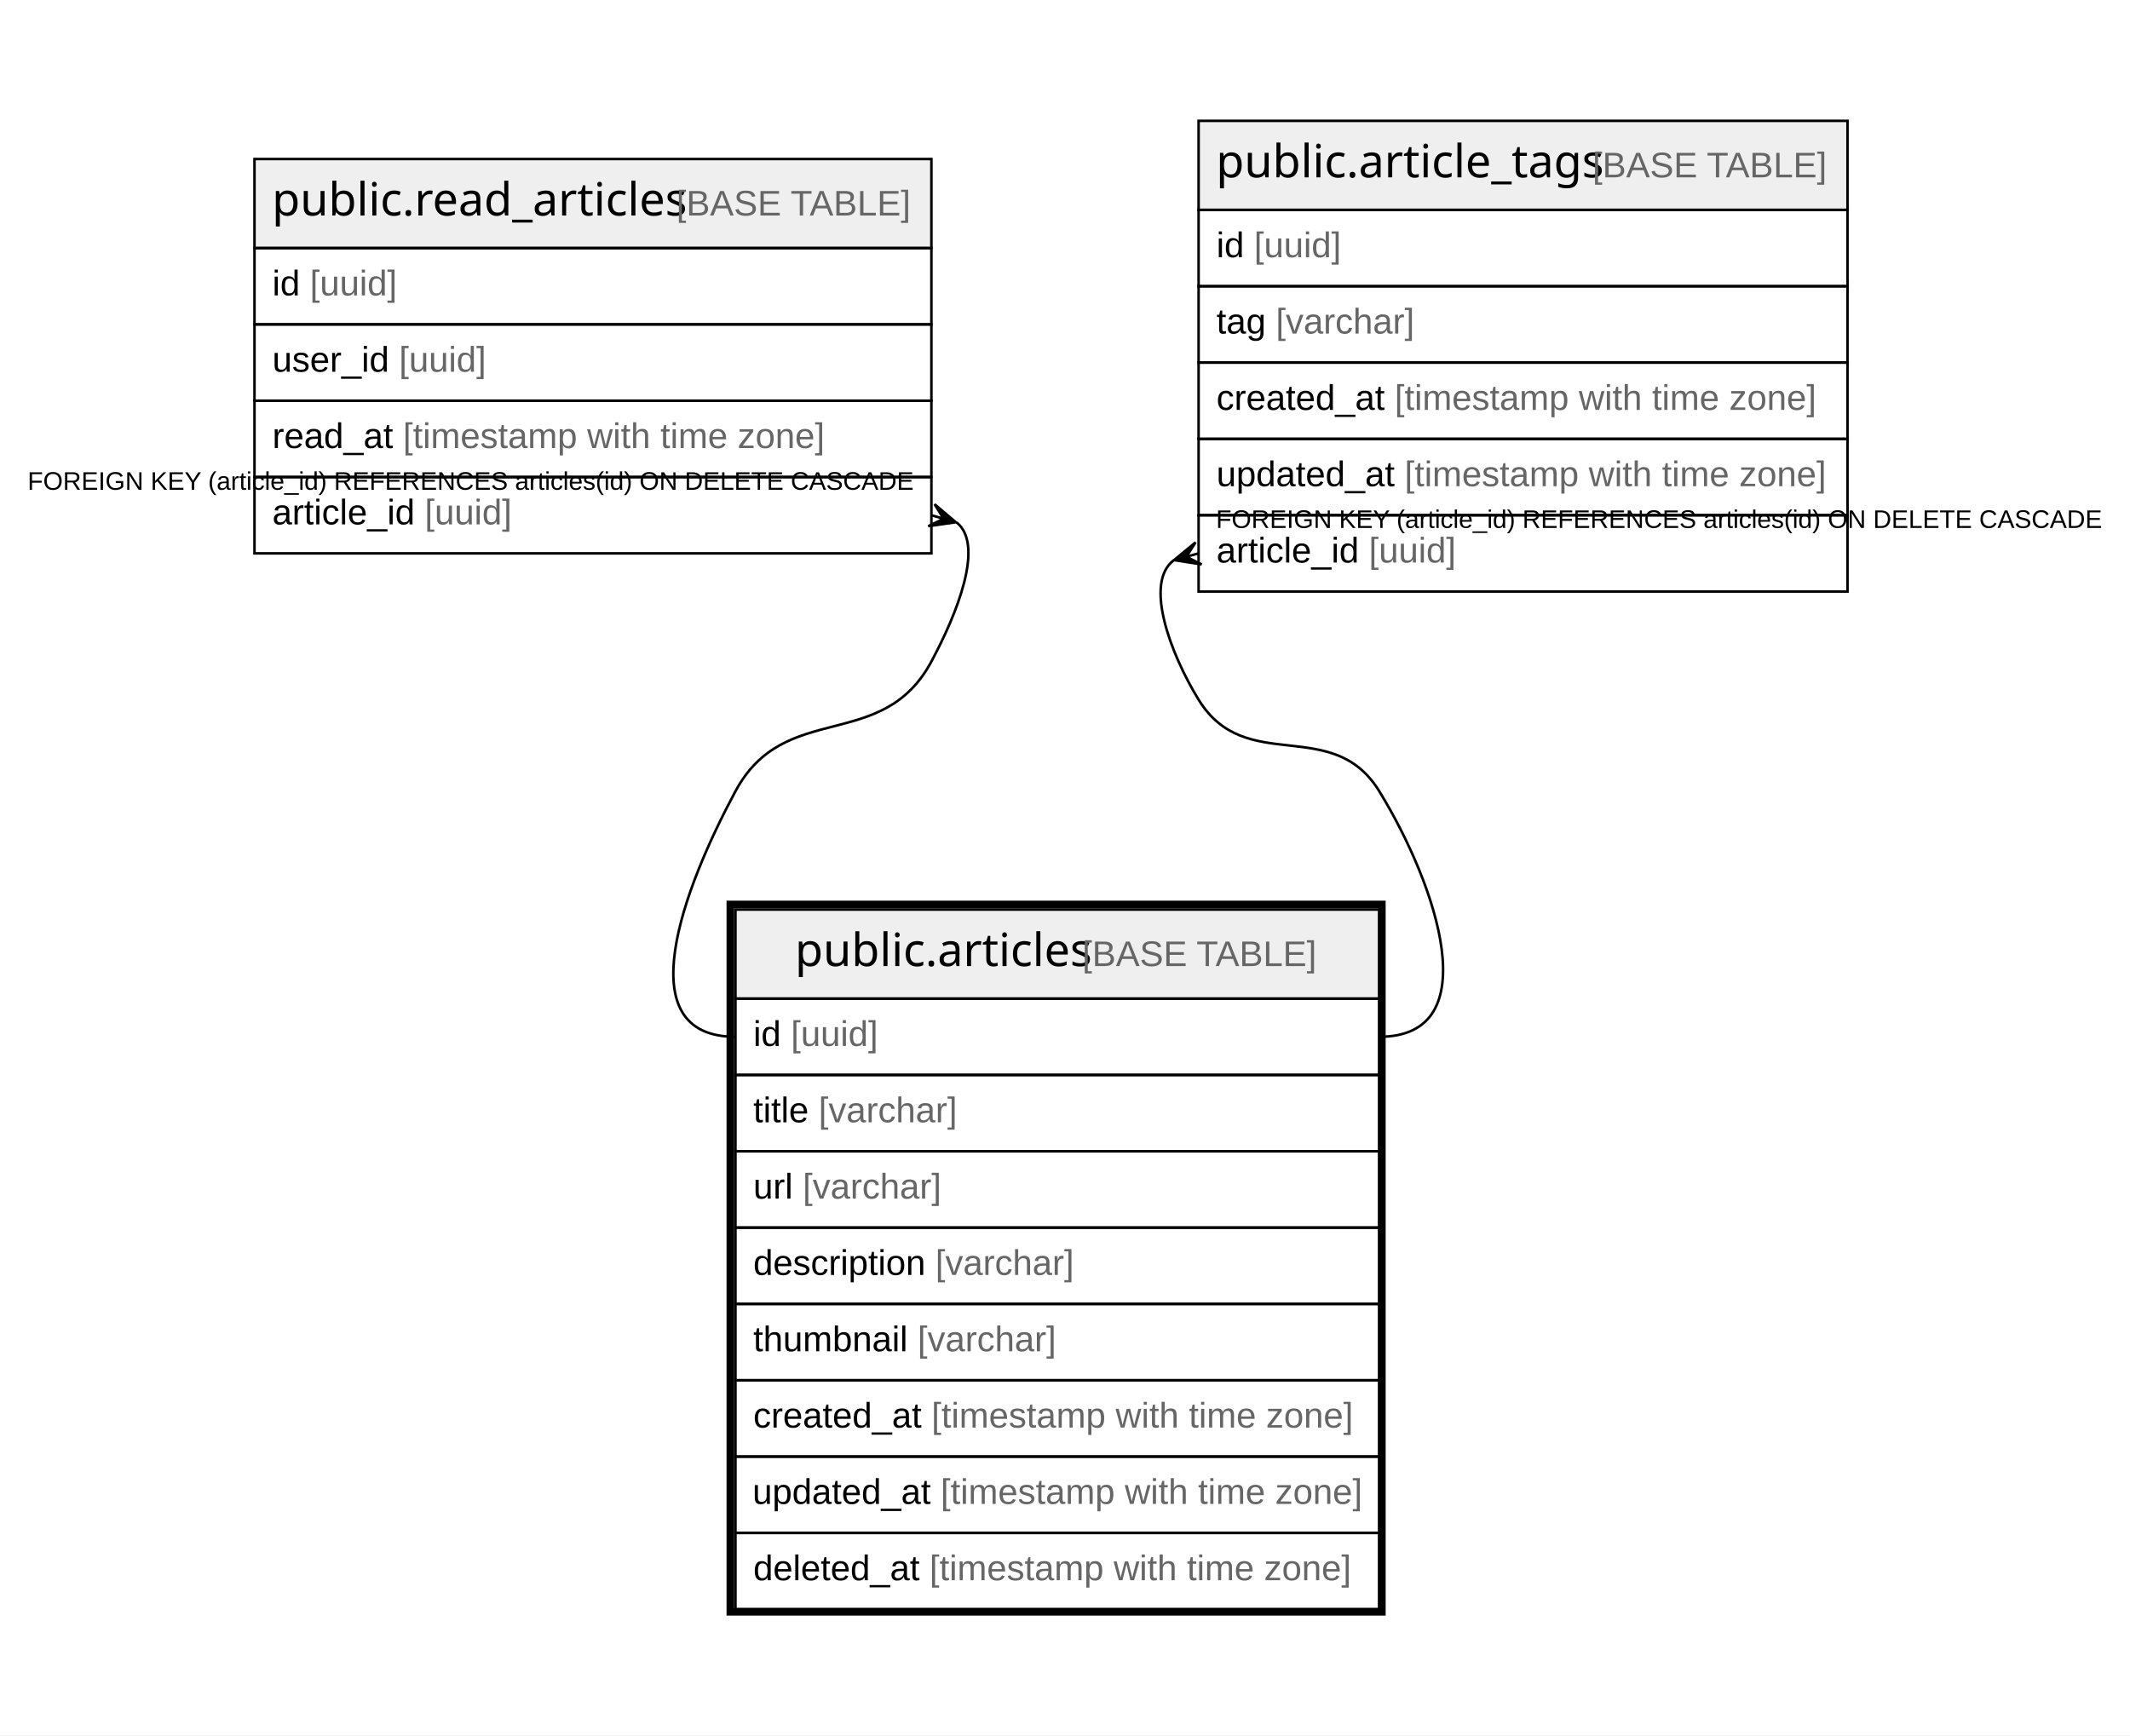
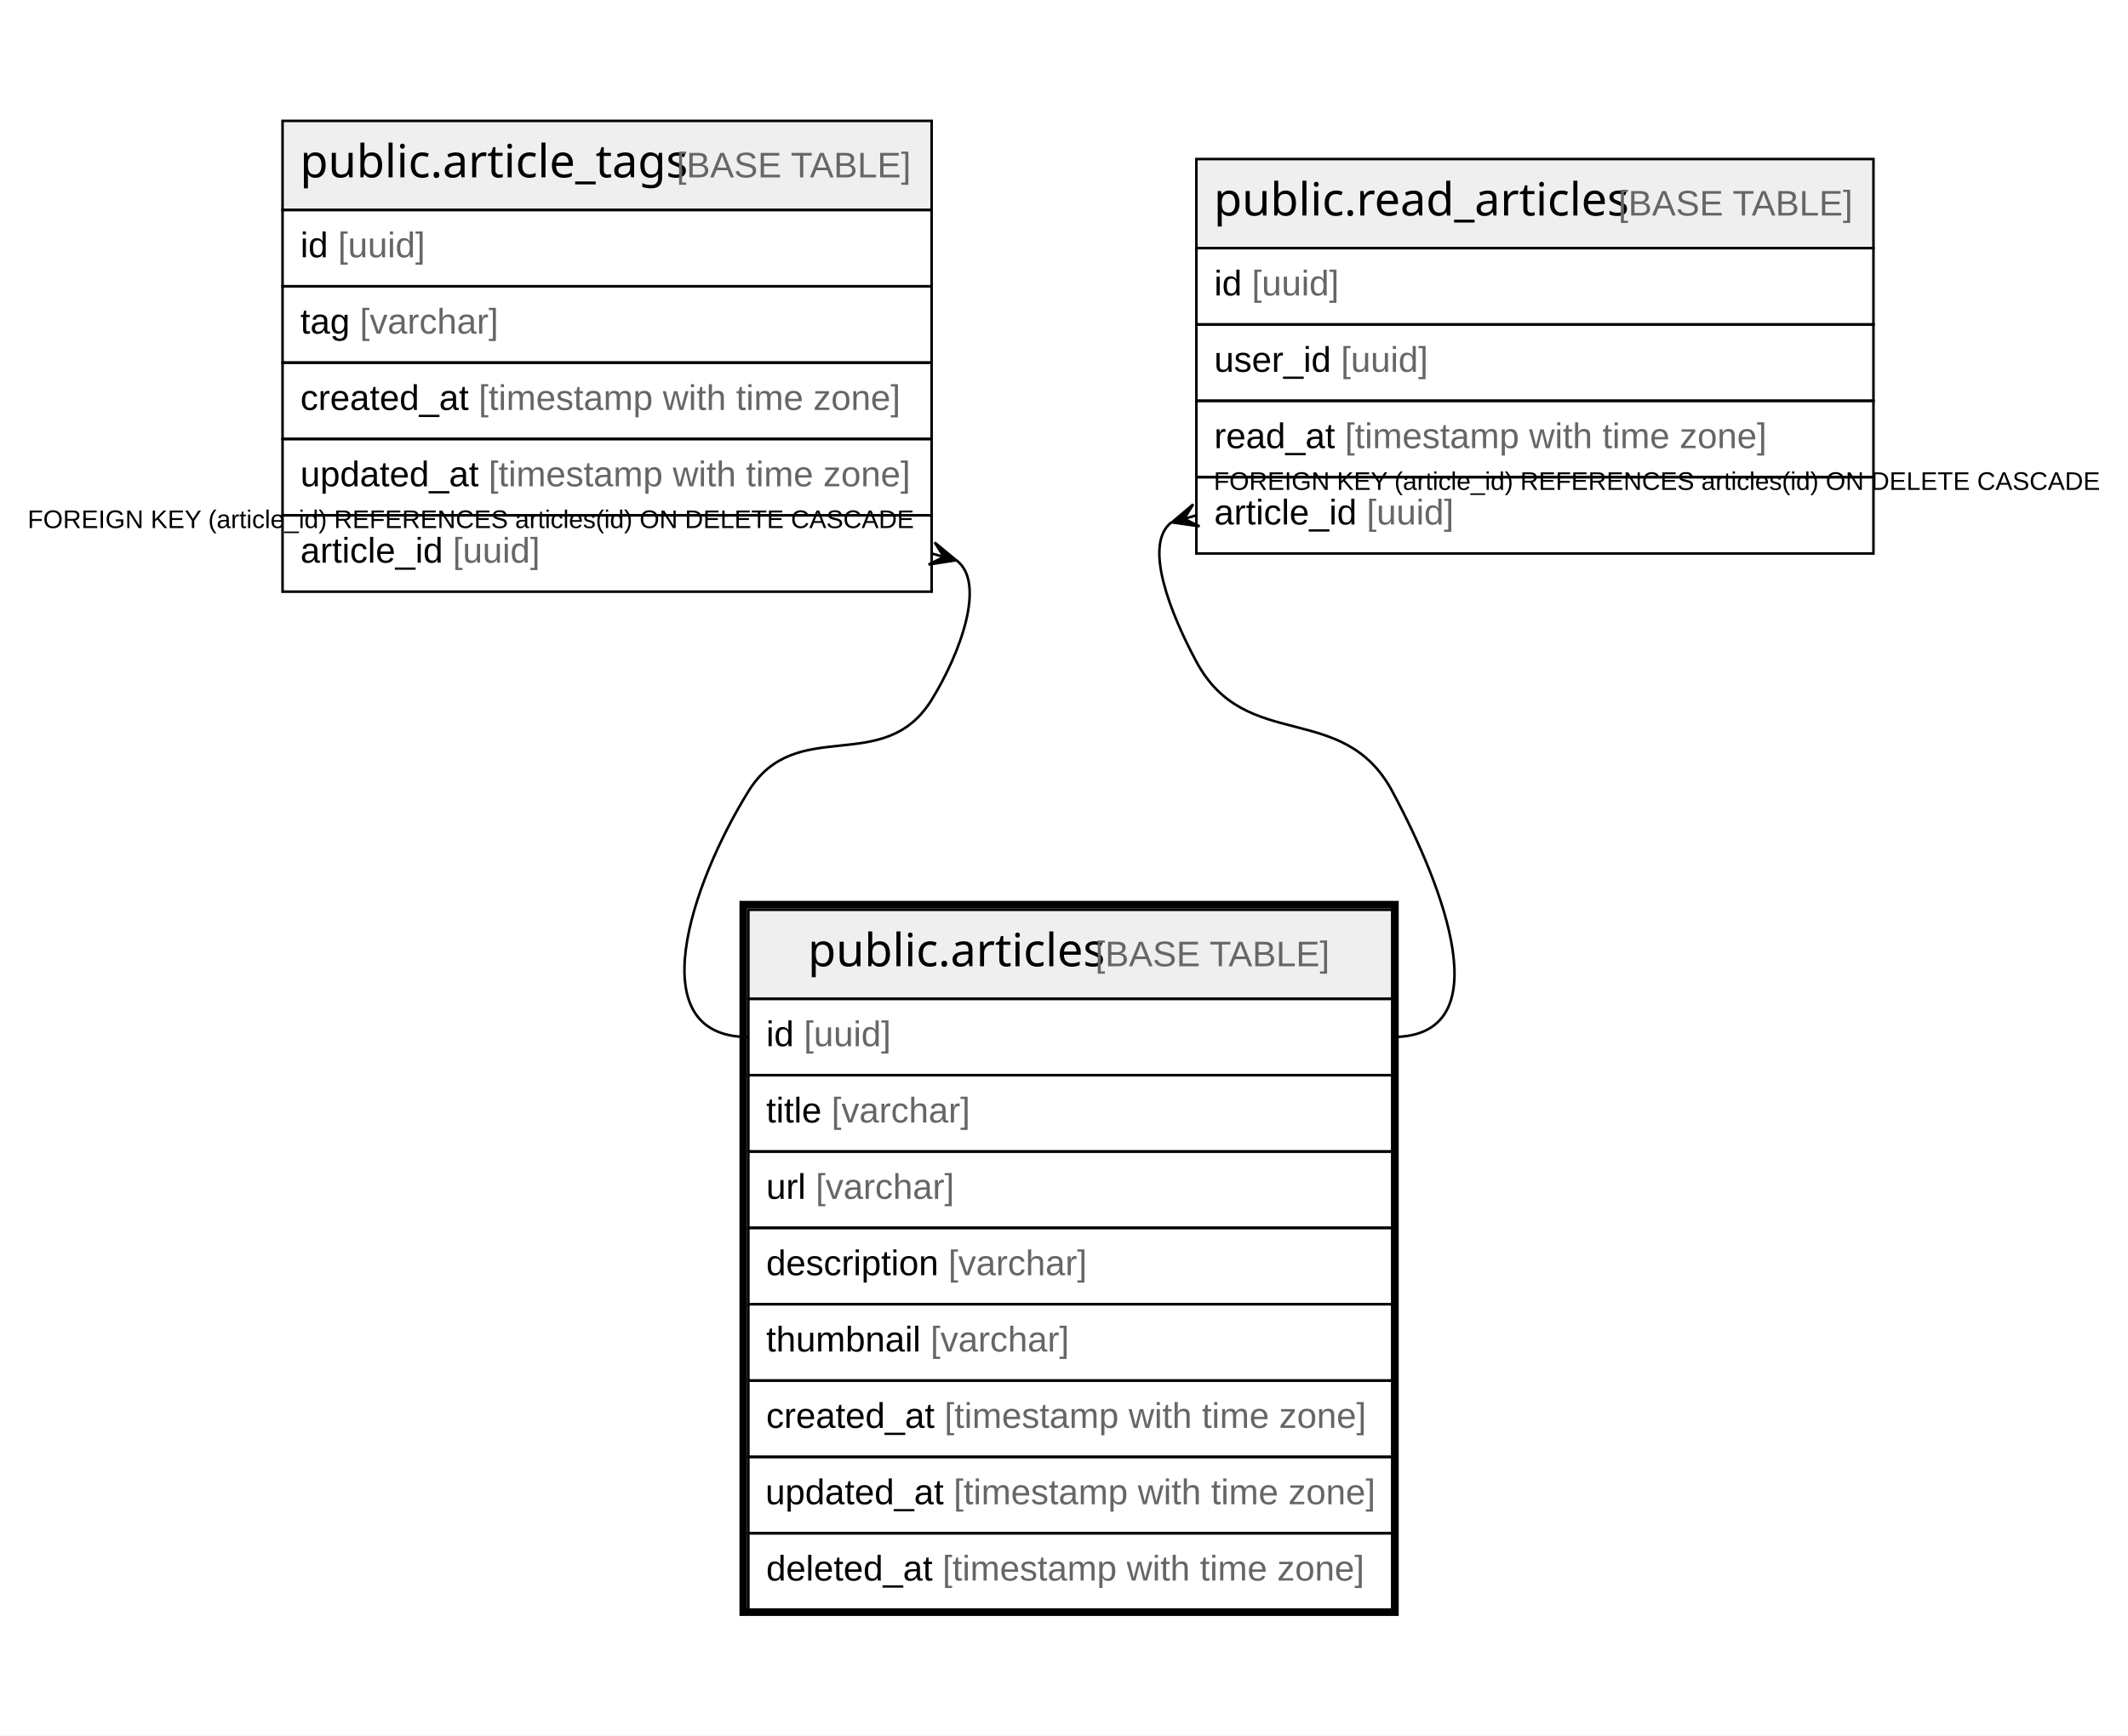
- <svg xmlns="http://www.w3.org/2000/svg" width="837pt" height="682pt" viewBox="0.00 0.00 837.00 682.00">
+ <svg xmlns="http://www.w3.org/2000/svg" width="836pt" height="682pt" viewBox="0.00 0.00 836.00 682.00">
  <g id="graph0" class="graph" transform="scale(1 1) rotate(0) translate(4 678)">
-     <polygon fill="#ffffff" stroke="transparent" points="-4,4 -4,-678 833,-678 833,4 -4,4" />
+     <polygon fill="#ffffff" stroke="transparent" points="-4,4 -4,-678 832,-678 832,4 -4,4" />
    <g id="node1" class="node">
-       <polygon fill="#efefef" stroke="transparent" points="285,-285.5 285,-320.5 538,-320.5 538,-285.5 285,-285.5" />
-       <polygon fill="none" stroke="#000000" points="285,-285.5 285,-320.5 538,-320.5 538,-285.5 285,-285.5" />
-       <text text-anchor="start" x="308.371" y="-298.3" font-family="Arial Bold" font-size="18.00" fill="#000000">public.articles</text>
-       <text text-anchor="start" x="417.375" y="-298.3" font-family="Arial" font-size="14.00" fill="#000000"> </text>
-       <text text-anchor="start" x="421.266" y="-298.3" font-family="Arial" font-size="14.00" fill="#666666">[BASE TABLE]</text>
-       <polygon fill="none" stroke="#000000" points="285,-255.5 285,-285.5 538,-285.5 538,-255.5 285,-255.5" />
-       <text text-anchor="start" x="292" y="-266.9" font-family="Arial" font-size="14.00" fill="#000000">id </text>
-       <text text-anchor="start" x="306.78" y="-266.9" font-family="Arial" font-size="14.00" fill="#666666">[uuid]</text>
-       <polygon fill="none" stroke="#000000" points="285,-225.5 285,-255.5 538,-255.5 538,-225.5 285,-225.5" />
-       <text text-anchor="start" x="292" y="-236.9" font-family="Arial" font-size="14.00" fill="#000000">title </text>
-       <text text-anchor="start" x="317.668" y="-236.9" font-family="Arial" font-size="14.00" fill="#666666">[varchar]</text>
-       <polygon fill="none" stroke="#000000" points="285,-195.5 285,-225.5 538,-225.5 538,-195.5 285,-195.5" />
-       <text text-anchor="start" x="292" y="-206.9" font-family="Arial" font-size="14.00" fill="#000000">url </text>
-       <text text-anchor="start" x="311.44" y="-206.9" font-family="Arial" font-size="14.00" fill="#666666">[varchar]</text>
-       <polygon fill="none" stroke="#000000" points="285,-165.5 285,-195.5 538,-195.5 538,-165.5 285,-165.5" />
-       <text text-anchor="start" x="292" y="-176.9" font-family="Arial" font-size="14.00" fill="#000000">description </text>
-       <text text-anchor="start" x="363.568" y="-176.9" font-family="Arial" font-size="14.00" fill="#666666">[varchar]</text>
-       <polygon fill="none" stroke="#000000" points="285,-135.5 285,-165.5 538,-165.5 538,-135.5 285,-135.5" />
-       <text text-anchor="start" x="292" y="-146.9" font-family="Arial" font-size="14.00" fill="#000000">thumbnail </text>
-       <text text-anchor="start" x="356.568" y="-146.9" font-family="Arial" font-size="14.00" fill="#666666">[varchar]</text>
-       <polygon fill="none" stroke="#000000" points="285,-105.5 285,-135.5 538,-135.5 538,-105.5 285,-105.5" />
-       <text text-anchor="start" x="292" y="-116.9" font-family="Arial" font-size="14.00" fill="#000000">created_at </text>
-       <text text-anchor="start" x="362.028" y="-116.9" font-family="Arial" font-size="14.00" fill="#666666">[timestamp with time zone]</text>
-       <polygon fill="none" stroke="#000000" points="285,-75.5 285,-105.5 538,-105.5 538,-75.5 285,-75.5" />
-       <text text-anchor="start" x="291.692" y="-86.9" font-family="Arial" font-size="14.00" fill="#000000">updated_at </text>
-       <text text-anchor="start" x="365.624" y="-86.9" font-family="Arial" font-size="14.00" fill="#666666">[timestamp with time zone]</text>
-       <polygon fill="none" stroke="#000000" points="285,-45.5 285,-75.5 538,-75.5 538,-45.5 285,-45.5" />
-       <text text-anchor="start" x="292" y="-56.9" font-family="Arial" font-size="14.00" fill="#000000">deleted_at </text>
-       <text text-anchor="start" x="361.257" y="-56.9" font-family="Arial" font-size="14.00" fill="#666666">[timestamp with time zone]</text>
-       <polygon fill="none" stroke="#000000" stroke-width="3" points="283,-44.5 283,-322.5 539,-322.5 539,-44.5 283,-44.5" />
+       <polygon fill="#efefef" stroke="transparent" points="290,-285.5 290,-320.5 543,-320.5 543,-285.5 290,-285.5" />
+       <polygon fill="none" stroke="#000000" points="290,-285.5 290,-320.5 543,-320.5 543,-285.5 290,-285.5" />
+       <text text-anchor="start" x="313.371" y="-298.3" font-family="Arial Bold" font-size="18.00" fill="#000000">public.articles</text>
+       <text text-anchor="start" x="422.375" y="-298.3" font-family="Arial" font-size="14.00" fill="#000000"> </text>
+       <text text-anchor="start" x="426.266" y="-298.3" font-family="Arial" font-size="14.00" fill="#666666">[BASE TABLE]</text>
+       <polygon fill="none" stroke="#000000" points="290,-255.5 290,-285.5 543,-285.5 543,-255.5 290,-255.5" />
+       <text text-anchor="start" x="297" y="-266.9" font-family="Arial" font-size="14.00" fill="#000000">id </text>
+       <text text-anchor="start" x="311.78" y="-266.9" font-family="Arial" font-size="14.00" fill="#666666">[uuid]</text>
+       <polygon fill="none" stroke="#000000" points="290,-225.5 290,-255.5 543,-255.5 543,-225.5 290,-225.5" />
+       <text text-anchor="start" x="297" y="-236.9" font-family="Arial" font-size="14.00" fill="#000000">title </text>
+       <text text-anchor="start" x="322.668" y="-236.9" font-family="Arial" font-size="14.00" fill="#666666">[varchar]</text>
+       <polygon fill="none" stroke="#000000" points="290,-195.5 290,-225.5 543,-225.5 543,-195.5 290,-195.5" />
+       <text text-anchor="start" x="297" y="-206.9" font-family="Arial" font-size="14.00" fill="#000000">url </text>
+       <text text-anchor="start" x="316.44" y="-206.9" font-family="Arial" font-size="14.00" fill="#666666">[varchar]</text>
+       <polygon fill="none" stroke="#000000" points="290,-165.5 290,-195.5 543,-195.5 543,-165.5 290,-165.5" />
+       <text text-anchor="start" x="297" y="-176.9" font-family="Arial" font-size="14.00" fill="#000000">description </text>
+       <text text-anchor="start" x="368.568" y="-176.9" font-family="Arial" font-size="14.00" fill="#666666">[varchar]</text>
+       <polygon fill="none" stroke="#000000" points="290,-135.5 290,-165.5 543,-165.5 543,-135.5 290,-135.5" />
+       <text text-anchor="start" x="297" y="-146.9" font-family="Arial" font-size="14.00" fill="#000000">thumbnail </text>
+       <text text-anchor="start" x="361.568" y="-146.9" font-family="Arial" font-size="14.00" fill="#666666">[varchar]</text>
+       <polygon fill="none" stroke="#000000" points="290,-105.5 290,-135.5 543,-135.5 543,-105.5 290,-105.5" />
+       <text text-anchor="start" x="297" y="-116.9" font-family="Arial" font-size="14.00" fill="#000000">created_at </text>
+       <text text-anchor="start" x="367.028" y="-116.9" font-family="Arial" font-size="14.00" fill="#666666">[timestamp with time zone]</text>
+       <polygon fill="none" stroke="#000000" points="290,-75.5 290,-105.5 543,-105.5 543,-75.5 290,-75.5" />
+       <text text-anchor="start" x="296.692" y="-86.9" font-family="Arial" font-size="14.00" fill="#000000">updated_at </text>
+       <text text-anchor="start" x="370.624" y="-86.9" font-family="Arial" font-size="14.00" fill="#666666">[timestamp with time zone]</text>
+       <polygon fill="none" stroke="#000000" points="290,-45.5 290,-75.5 543,-75.5 543,-45.5 290,-45.5" />
+       <text text-anchor="start" x="297" y="-56.9" font-family="Arial" font-size="14.00" fill="#000000">deleted_at </text>
+       <text text-anchor="start" x="366.257" y="-56.9" font-family="Arial" font-size="14.00" fill="#666666">[timestamp with time zone]</text>
+       <polygon fill="none" stroke="#000000" stroke-width="3" points="288,-44.5 288,-322.5 544,-322.5 544,-44.5 288,-44.5" />
    </g>
    <g id="node2" class="node">
-       <polygon fill="#efefef" stroke="transparent" points="96,-580.5 96,-615.5 362,-615.5 362,-580.5 96,-580.5" />
-       <polygon fill="none" stroke="#000000" points="96,-580.5 96,-615.5 362,-615.5 362,-580.5 96,-580.5" />
-       <text text-anchor="start" x="102.862" y="-593.3" font-family="Arial Bold" font-size="18.00" fill="#000000">public.read_articles</text>
-       <text text-anchor="start" x="257.884" y="-593.3" font-family="Arial" font-size="14.00" fill="#000000"> </text>
-       <text text-anchor="start" x="261.774" y="-593.3" font-family="Arial" font-size="14.00" fill="#666666">[BASE TABLE]</text>
-       <polygon fill="none" stroke="#000000" points="96,-550.5 96,-580.5 362,-580.5 362,-550.5 96,-550.5" />
-       <text text-anchor="start" x="103" y="-561.9" font-family="Arial" font-size="14.00" fill="#000000">id </text>
-       <text text-anchor="start" x="117.78" y="-561.9" font-family="Arial" font-size="14.00" fill="#666666">[uuid]</text>
-       <polygon fill="none" stroke="#000000" points="96,-520.5 96,-550.5 362,-550.5 362,-520.5 96,-520.5" />
-       <text text-anchor="start" x="103" y="-531.9" font-family="Arial" font-size="14.00" fill="#000000">user_id </text>
-       <text text-anchor="start" x="152.788" y="-531.9" font-family="Arial" font-size="14.00" fill="#666666">[uuid]</text>
-       <polygon fill="none" stroke="#000000" points="96,-490.5 96,-520.5 362,-520.5 362,-490.5 96,-490.5" />
-       <text text-anchor="start" x="103" y="-501.9" font-family="Arial" font-size="14.00" fill="#000000">read_at </text>
-       <text text-anchor="start" x="154.355" y="-501.9" font-family="Arial" font-size="14.00" fill="#666666">[timestamp with time zone]</text>
-       <polygon fill="none" stroke="#000000" points="96,-460.5 96,-490.5 362,-490.5 362,-460.5 96,-460.5" />
-       <text text-anchor="start" x="103" y="-471.9" font-family="Arial" font-size="14.00" fill="#000000">article_id </text>
-       <text text-anchor="start" x="162.892" y="-471.9" font-family="Arial" font-size="14.00" fill="#666666">[uuid]</text>
+       <polygon fill="#efefef" stroke="transparent" points="107,-595.5 107,-630.5 362,-630.5 362,-595.5 107,-595.5" />
+       <polygon fill="none" stroke="#000000" points="107,-595.5 107,-630.5 362,-630.5 362,-595.5 107,-595.5" />
+       <text text-anchor="start" x="113.861" y="-608.3" font-family="Arial Bold" font-size="18.00" fill="#000000">public.article_tags</text>
+       <text text-anchor="start" x="257.886" y="-608.3" font-family="Arial" font-size="14.00" fill="#000000"> </text>
+       <text text-anchor="start" x="261.776" y="-608.3" font-family="Arial" font-size="14.00" fill="#666666">[BASE TABLE]</text>
+       <polygon fill="none" stroke="#000000" points="107,-565.5 107,-595.5 362,-595.5 362,-565.5 107,-565.5" />
+       <text text-anchor="start" x="114" y="-576.9" font-family="Arial" font-size="14.00" fill="#000000">id </text>
+       <text text-anchor="start" x="128.78" y="-576.9" font-family="Arial" font-size="14.00" fill="#666666">[uuid]</text>
+       <polygon fill="none" stroke="#000000" points="107,-535.5 107,-565.5 362,-565.5 362,-535.5 107,-535.5" />
+       <text text-anchor="start" x="114" y="-546.9" font-family="Arial" font-size="14.00" fill="#000000">tag </text>
+       <text text-anchor="start" x="137.346" y="-546.9" font-family="Arial" font-size="14.00" fill="#666666">[varchar]</text>
+       <polygon fill="none" stroke="#000000" points="107,-505.5 107,-535.5 362,-535.5 362,-505.5 107,-505.5" />
+       <text text-anchor="start" x="114" y="-516.9" font-family="Arial" font-size="14.00" fill="#000000">created_at </text>
+       <text text-anchor="start" x="184.028" y="-516.9" font-family="Arial" font-size="14.00" fill="#666666">[timestamp with time zone]</text>
+       <polygon fill="none" stroke="#000000" points="107,-475.5 107,-505.5 362,-505.5 362,-475.5 107,-475.5" />
+       <text text-anchor="start" x="114" y="-486.9" font-family="Arial" font-size="14.00" fill="#000000">updated_at </text>
+       <text text-anchor="start" x="187.933" y="-486.9" font-family="Arial" font-size="14.00" fill="#666666">[timestamp with time zone]</text>
+       <polygon fill="none" stroke="#000000" points="107,-445.5 107,-475.5 362,-475.5 362,-445.5 107,-445.5" />
+       <text text-anchor="start" x="114" y="-456.9" font-family="Arial" font-size="14.00" fill="#000000">article_id </text>
+       <text text-anchor="start" x="173.892" y="-456.9" font-family="Arial" font-size="14.00" fill="#666666">[uuid]</text>
    </g>
    <g id="edge1" class="edge">
-       <path fill="none" stroke="#000000" d="M371.924,-472.64C382.968,-463.842 372.014,-436.644 362,-418 342.577,-381.838 304.423,-403.162 285,-367 264.706,-329.216 242.111,-270.5 285,-270.5" />
-       <polygon fill="#000000" stroke="#000000" points="371.609,-472.731 360.754,-471.176 366.805,-474.116 362,-475.5 362,-475.5 362,-475.5 366.805,-474.116 363.246,-479.824 371.609,-472.731 371.609,-472.731" />
-       <text text-anchor="start" x="6.837" y="-485.5" font-family="Arial" font-size="10.00" fill="#000000">FOREIGN KEY (article_id) REFERENCES articles(id) ON DELETE CASCADE</text>
+       <path fill="none" stroke="#000000" d="M371.696,-457.832C383.543,-449.143 373.231,-421.172 362,-403 343.191,-372.566 308.809,-397.434 290,-367 267.452,-330.517 247.111,-270.5 290,-270.5" />
+       <polygon fill="#000000" stroke="#000000" points="371.642,-457.847 360.806,-456.161 366.821,-459.174 362,-460.5 362,-460.5 362,-460.5 366.821,-459.174 363.194,-464.839 371.642,-457.847 371.642,-457.847" />
+       <text text-anchor="start" x="6.837" y="-470.5" font-family="Arial" font-size="10.00" fill="#000000">FOREIGN KEY (article_id) REFERENCES articles(id) ON DELETE CASCADE</text>
    </g>
    <g id="node3" class="node">
-       <polygon fill="#efefef" stroke="transparent" points="467,-595.5 467,-630.5 722,-630.5 722,-595.5 467,-595.5" />
-       <polygon fill="none" stroke="#000000" points="467,-595.5 467,-630.5 722,-630.5 722,-595.5 467,-595.5" />
-       <text text-anchor="start" x="473.861" y="-608.3" font-family="Arial Bold" font-size="18.00" fill="#000000">public.article_tags</text>
-       <text text-anchor="start" x="617.886" y="-608.3" font-family="Arial" font-size="14.00" fill="#000000"> </text>
-       <text text-anchor="start" x="621.776" y="-608.3" font-family="Arial" font-size="14.00" fill="#666666">[BASE TABLE]</text>
-       <polygon fill="none" stroke="#000000" points="467,-565.5 467,-595.5 722,-595.5 722,-565.5 467,-565.5" />
-       <text text-anchor="start" x="474" y="-576.9" font-family="Arial" font-size="14.00" fill="#000000">id </text>
-       <text text-anchor="start" x="488.78" y="-576.9" font-family="Arial" font-size="14.00" fill="#666666">[uuid]</text>
-       <polygon fill="none" stroke="#000000" points="467,-535.5 467,-565.5 722,-565.5 722,-535.5 467,-535.5" />
-       <text text-anchor="start" x="474" y="-546.9" font-family="Arial" font-size="14.00" fill="#000000">tag </text>
-       <text text-anchor="start" x="497.346" y="-546.9" font-family="Arial" font-size="14.00" fill="#666666">[varchar]</text>
-       <polygon fill="none" stroke="#000000" points="467,-505.5 467,-535.5 722,-535.5 722,-505.5 467,-505.5" />
-       <text text-anchor="start" x="474" y="-516.9" font-family="Arial" font-size="14.00" fill="#000000">created_at </text>
-       <text text-anchor="start" x="544.028" y="-516.9" font-family="Arial" font-size="14.00" fill="#666666">[timestamp with time zone]</text>
-       <polygon fill="none" stroke="#000000" points="467,-475.5 467,-505.5 722,-505.5 722,-475.5 467,-475.5" />
-       <text text-anchor="start" x="474" y="-486.9" font-family="Arial" font-size="14.00" fill="#000000">updated_at </text>
-       <text text-anchor="start" x="547.933" y="-486.9" font-family="Arial" font-size="14.00" fill="#666666">[timestamp with time zone]</text>
-       <polygon fill="none" stroke="#000000" points="467,-445.5 467,-475.5 722,-475.5 722,-445.5 467,-445.5" />
-       <text text-anchor="start" x="474" y="-456.9" font-family="Arial" font-size="14.00" fill="#000000">article_id </text>
-       <text text-anchor="start" x="533.892" y="-456.9" font-family="Arial" font-size="14.00" fill="#666666">[uuid]</text>
+       <polygon fill="#efefef" stroke="transparent" points="466,-580.5 466,-615.5 732,-615.5 732,-580.5 466,-580.5" />
+       <polygon fill="none" stroke="#000000" points="466,-580.5 466,-615.5 732,-615.5 732,-580.5 466,-580.5" />
+       <text text-anchor="start" x="472.862" y="-593.3" font-family="Arial Bold" font-size="18.00" fill="#000000">public.read_articles</text>
+       <text text-anchor="start" x="627.884" y="-593.3" font-family="Arial" font-size="14.00" fill="#000000"> </text>
+       <text text-anchor="start" x="631.774" y="-593.3" font-family="Arial" font-size="14.00" fill="#666666">[BASE TABLE]</text>
+       <polygon fill="none" stroke="#000000" points="466,-550.5 466,-580.5 732,-580.5 732,-550.5 466,-550.5" />
+       <text text-anchor="start" x="473" y="-561.9" font-family="Arial" font-size="14.00" fill="#000000">id </text>
+       <text text-anchor="start" x="487.78" y="-561.9" font-family="Arial" font-size="14.00" fill="#666666">[uuid]</text>
+       <polygon fill="none" stroke="#000000" points="466,-520.5 466,-550.5 732,-550.5 732,-520.5 466,-520.5" />
+       <text text-anchor="start" x="473" y="-531.9" font-family="Arial" font-size="14.00" fill="#000000">user_id </text>
+       <text text-anchor="start" x="522.788" y="-531.9" font-family="Arial" font-size="14.00" fill="#666666">[uuid]</text>
+       <polygon fill="none" stroke="#000000" points="466,-490.5 466,-520.5 732,-520.5 732,-490.5 466,-490.5" />
+       <text text-anchor="start" x="473" y="-501.9" font-family="Arial" font-size="14.00" fill="#000000">read_at </text>
+       <text text-anchor="start" x="524.355" y="-501.9" font-family="Arial" font-size="14.00" fill="#666666">[timestamp with time zone]</text>
+       <polygon fill="none" stroke="#000000" points="466,-460.5 466,-490.5 732,-490.5 732,-460.5 466,-460.5" />
+       <text text-anchor="start" x="473" y="-471.9" font-family="Arial" font-size="14.00" fill="#000000">article_id </text>
+       <text text-anchor="start" x="532.892" y="-471.9" font-family="Arial" font-size="14.00" fill="#666666">[uuid]</text>
    </g>
    <g id="edge2" class="edge">
-       <path fill="none" stroke="#000000" d="M457.308,-457.835C445.474,-449.154 455.82,-421.204 467,-403 485.516,-372.852 519.484,-397.148 538,-367 560.446,-330.453 580.889,-270.5 538,-270.5" />
-       <polygon fill="#000000" stroke="#000000" points="457.358,-457.848 465.807,-464.839 462.179,-459.174 467,-460.5 467,-460.5 467,-460.5 462.179,-459.174 468.193,-456.161 457.358,-457.848 457.358,-457.848" />
-       <text text-anchor="start" x="473.837" y="-470.5" font-family="Arial" font-size="10.00" fill="#000000">FOREIGN KEY (article_id) REFERENCES articles(id) ON DELETE CASCADE</text>
+       <path fill="none" stroke="#000000" d="M456.076,-472.64C445.032,-463.842 455.986,-436.644 466,-418 485.423,-381.838 523.577,-403.162 543,-367 563.294,-329.216 585.889,-270.5 543,-270.5" />
+       <polygon fill="#000000" stroke="#000000" points="456.391,-472.731 464.754,-479.824 461.195,-474.116 466,-475.5 466,-475.5 466,-475.5 461.195,-474.116 467.246,-471.176 456.391,-472.731 456.391,-472.731" />
+       <text text-anchor="start" x="472.837" y="-485.5" font-family="Arial" font-size="10.00" fill="#000000">FOREIGN KEY (article_id) REFERENCES articles(id) ON DELETE CASCADE</text>
    </g>
  </g>
</svg>
